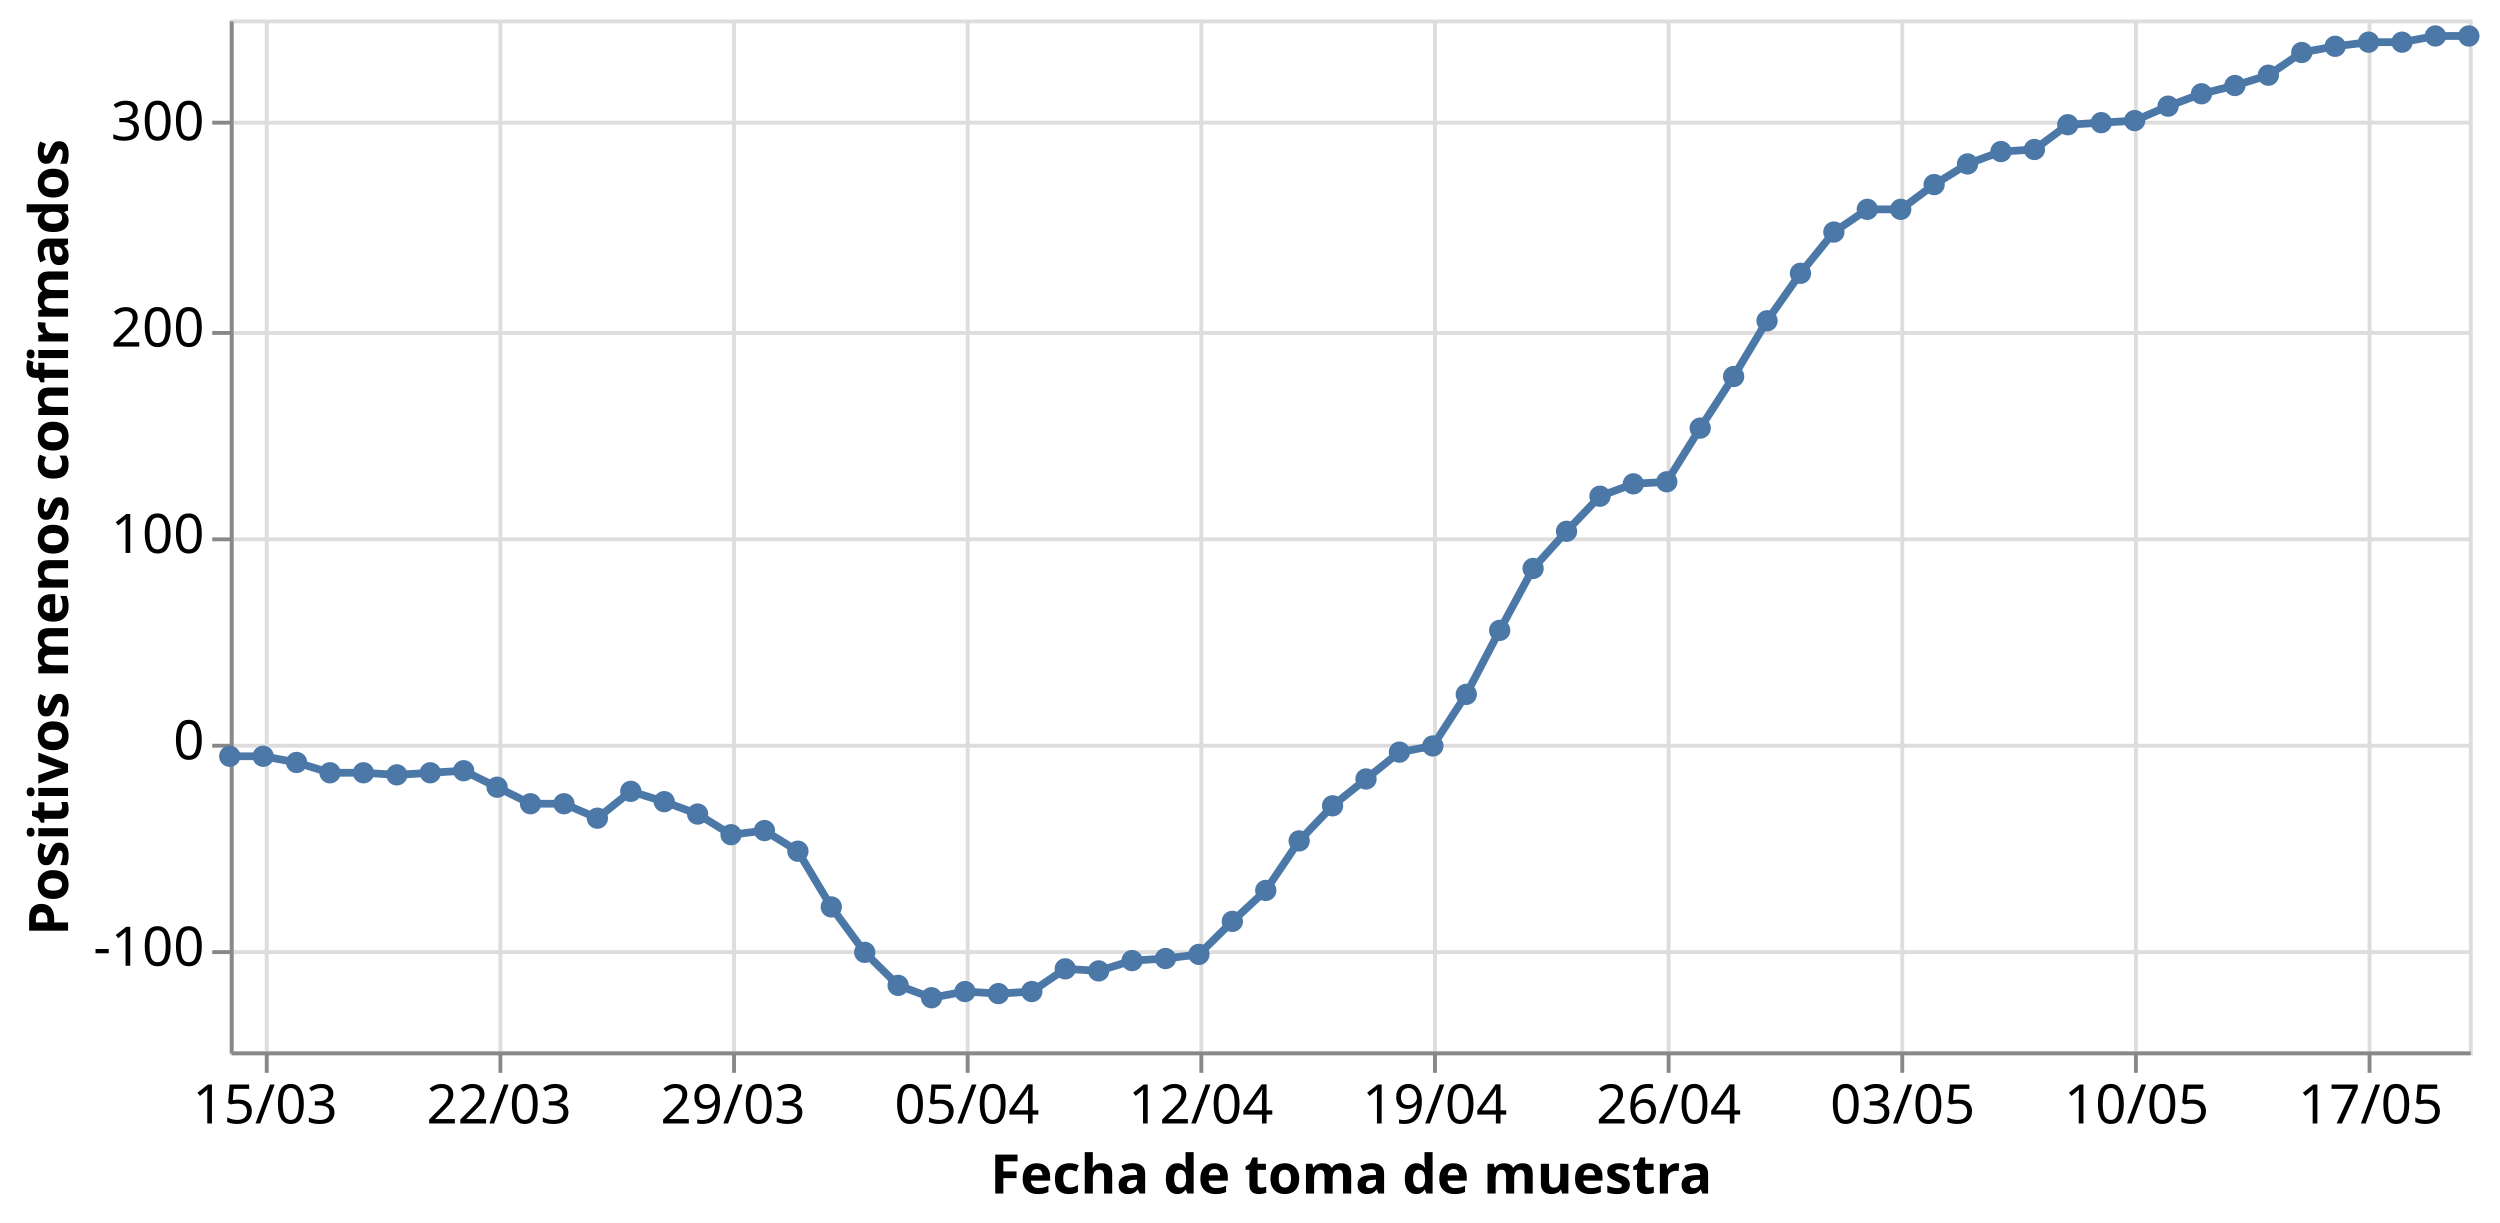
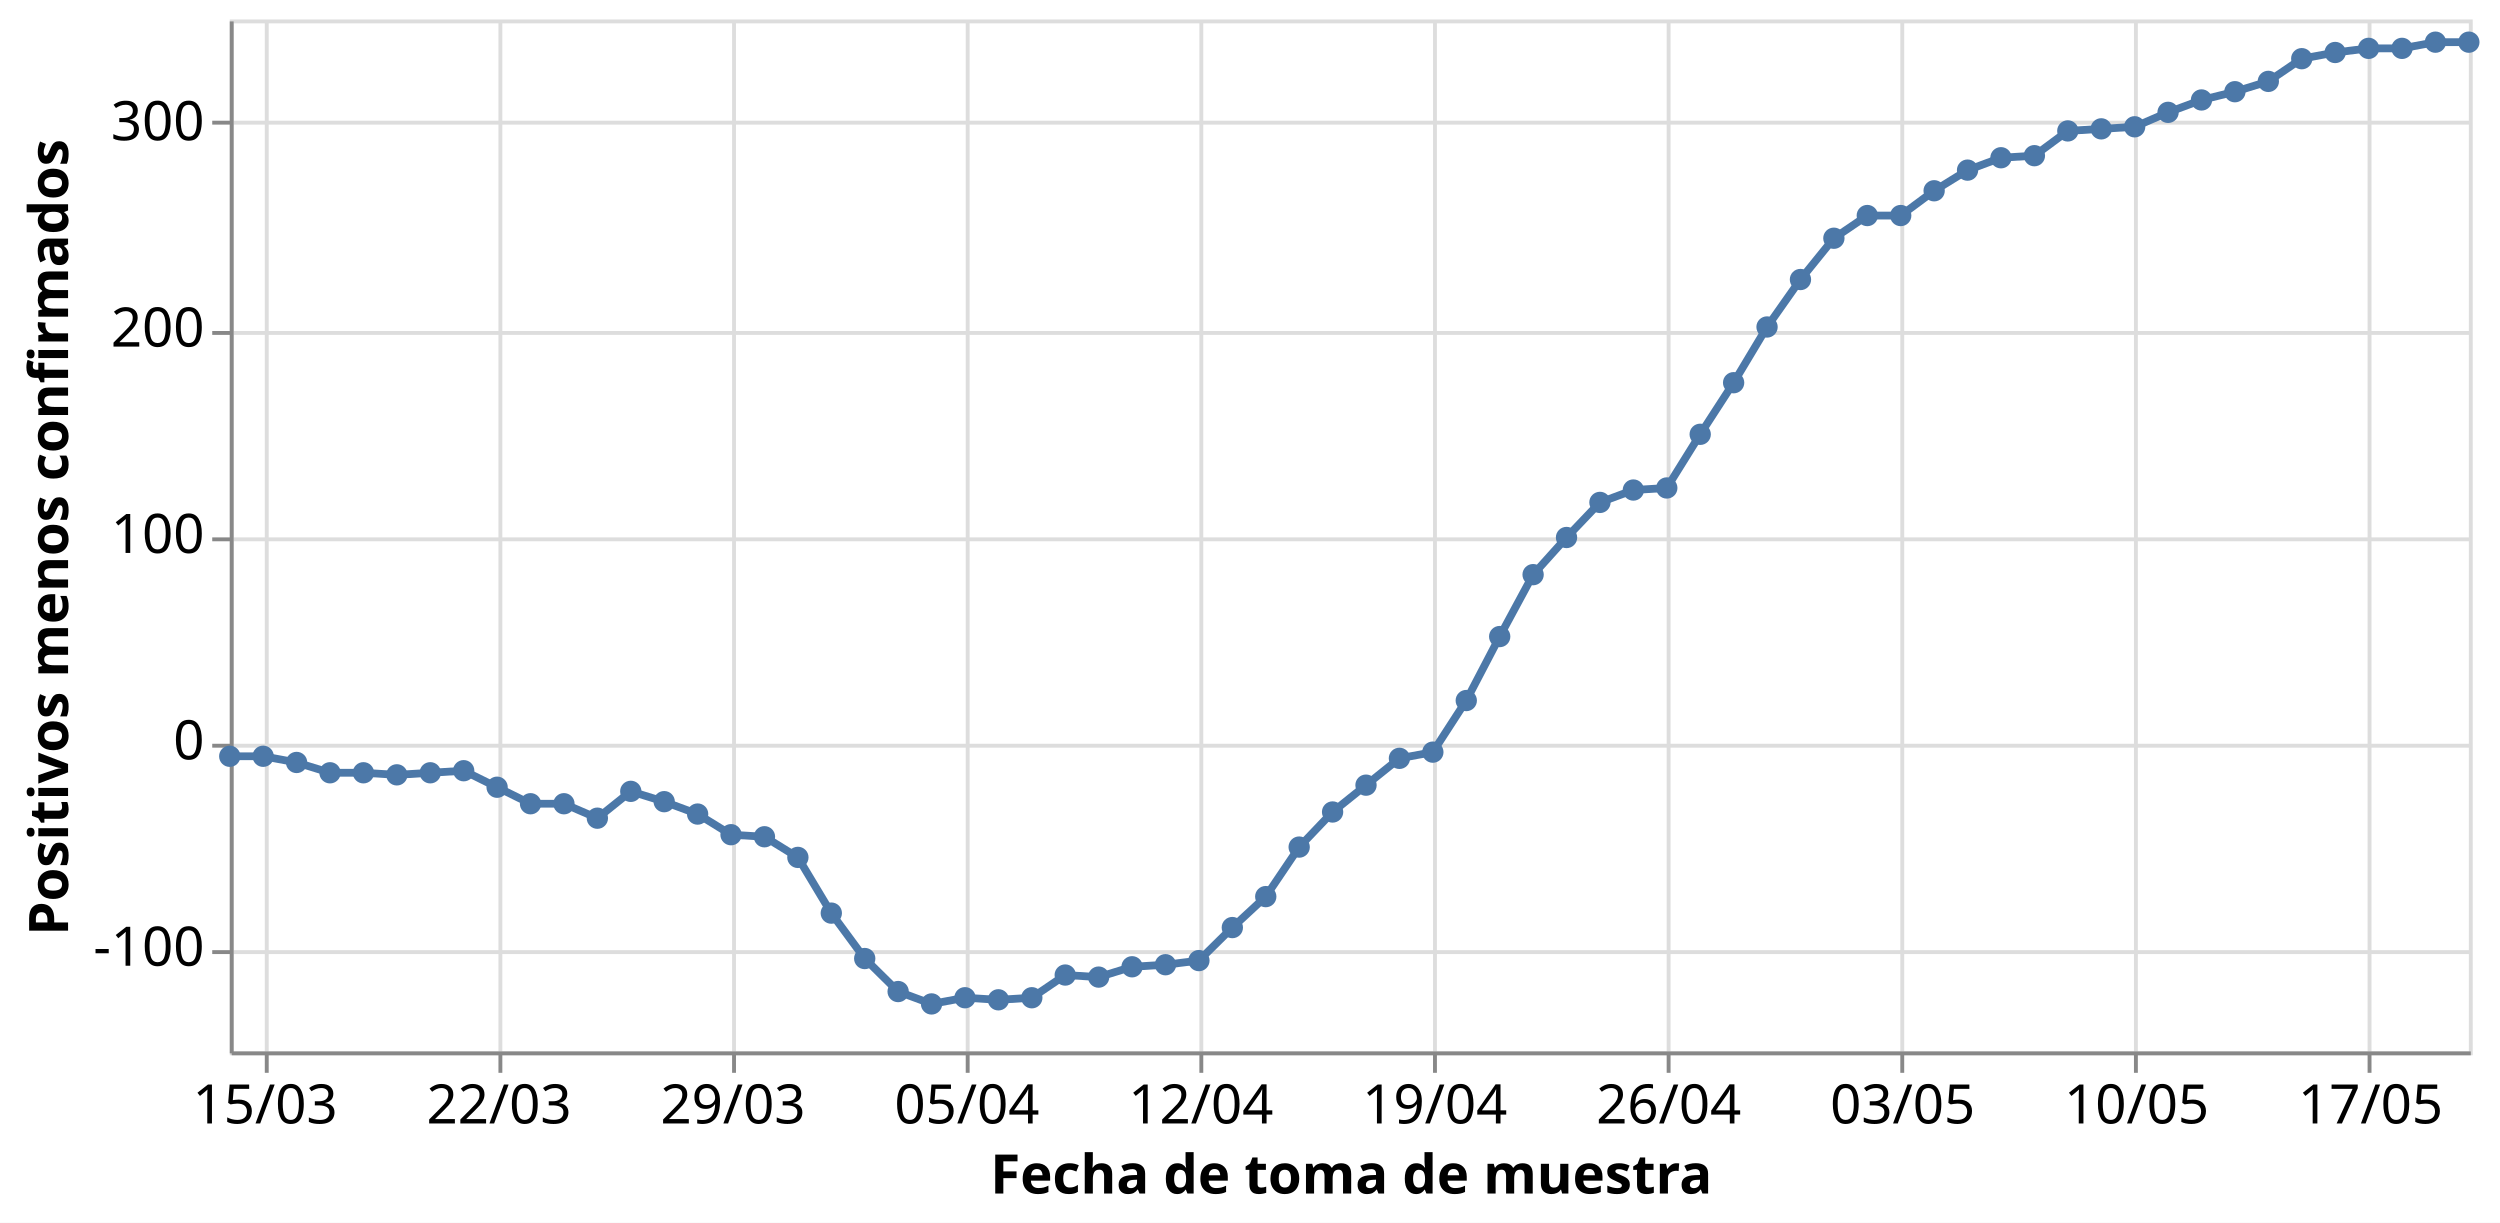
<svg xmlns="http://www.w3.org/2000/svg" class="marks" width="642" height="314" viewBox="0 0 642 314" version="1.1">
  <rect width="642" height="314" style="fill: white;" />
  <g transform="translate(59,5)">
    <g class="mark-group role-frame root">
      <g transform="translate(0,0)">
        <path class="background" d="M0.5,0.5h575v265h-575Z" style="fill: none; stroke: #ddd;" />
        <g>
          <g class="mark-group role-axis">
            <g transform="translate(0.5,265.5)">
              <path class="background" d="M0,0h0v0h0Z" style="pointer-events: none; fill: none;" />
              <g>
                <g class="mark-rule role-axis-grid" style="pointer-events: none;">
                  <line transform="translate(9,-265)" x2="0" y2="265" style="fill: none; stroke: #ddd; stroke-width: 1; opacity: 1;" />
                  <line transform="translate(69,-265)" x2="0" y2="265" style="fill: none; stroke: #ddd; stroke-width: 1; opacity: 1;" />
                  <line transform="translate(129,-265)" x2="0" y2="265" style="fill: none; stroke: #ddd; stroke-width: 1; opacity: 1;" />
                  <line transform="translate(189,-265)" x2="0" y2="265" style="fill: none; stroke: #ddd; stroke-width: 1; opacity: 1;" />
                  <line transform="translate(249,-265)" x2="0" y2="265" style="fill: none; stroke: #ddd; stroke-width: 1; opacity: 1;" />
                  <line transform="translate(309,-265)" x2="0" y2="265" style="fill: none; stroke: #ddd; stroke-width: 1; opacity: 1;" />
                  <line transform="translate(369,-265)" x2="0" y2="265" style="fill: none; stroke: #ddd; stroke-width: 1; opacity: 1;" />
                  <line transform="translate(429,-265)" x2="0" y2="265" style="fill: none; stroke: #ddd; stroke-width: 1; opacity: 1;" />
                  <line transform="translate(489,-265)" x2="0" y2="265" style="fill: none; stroke: #ddd; stroke-width: 1; opacity: 1;" />
                  <line transform="translate(549,-265)" x2="0" y2="265" style="fill: none; stroke: #ddd; stroke-width: 1; opacity: 1;" />
                </g>
              </g>
              <path class="foreground" d="" style="pointer-events: none; display: none; fill: none;" />
            </g>
          </g>
          <g class="mark-group role-axis">
            <g transform="translate(0.5,0.5)">
              <path class="background" d="M0,0h0v0h0Z" style="pointer-events: none; fill: none;" />
              <g>
                <g class="mark-rule role-axis-grid" style="pointer-events: none;">
                  <line transform="translate(0,239)" x2="575" y2="0" style="fill: none; stroke: #ddd; stroke-width: 1; opacity: 1;" />
                  <line transform="translate(0,186)" x2="575" y2="0" style="fill: none; stroke: #ddd; stroke-width: 1; opacity: 1;" />
                  <line transform="translate(0,133)" x2="575" y2="0" style="fill: none; stroke: #ddd; stroke-width: 1; opacity: 1;" />
                  <line transform="translate(0,80)" x2="575" y2="0" style="fill: none; stroke: #ddd; stroke-width: 1; opacity: 1;" />
                  <line transform="translate(0,26)" x2="575" y2="0" style="fill: none; stroke: #ddd; stroke-width: 1; opacity: 1;" />
                </g>
              </g>
              <path class="foreground" d="" style="pointer-events: none; display: none; fill: none;" />
            </g>
          </g>
          <g class="mark-group role-axis">
            <g transform="translate(0.5,265.5)">
              <path class="background" d="M0,0h0v0h0Z" style="pointer-events: none; fill: none;" />
              <g>
                <g class="mark-rule role-axis-tick" style="pointer-events: none;">
                  <line transform="translate(9,0)" x2="0" y2="5" style="fill: none; stroke: #888; stroke-width: 1; opacity: 1;" />
                  <line transform="translate(69,0)" x2="0" y2="5" style="fill: none; stroke: #888; stroke-width: 1; opacity: 1;" />
                  <line transform="translate(129,0)" x2="0" y2="5" style="fill: none; stroke: #888; stroke-width: 1; opacity: 1;" />
                  <line transform="translate(189,0)" x2="0" y2="5" style="fill: none; stroke: #888; stroke-width: 1; opacity: 1;" />
                  <line transform="translate(249,0)" x2="0" y2="5" style="fill: none; stroke: #888; stroke-width: 1; opacity: 1;" />
                  <line transform="translate(309,0)" x2="0" y2="5" style="fill: none; stroke: #888; stroke-width: 1; opacity: 1;" />
                  <line transform="translate(369,0)" x2="0" y2="5" style="fill: none; stroke: #888; stroke-width: 1; opacity: 1;" />
                  <line transform="translate(429,0)" x2="0" y2="5" style="fill: none; stroke: #888; stroke-width: 1; opacity: 1;" />
                  <line transform="translate(489,0)" x2="0" y2="5" style="fill: none; stroke: #888; stroke-width: 1; opacity: 1;" />
                  <line transform="translate(549,0)" x2="0" y2="5" style="fill: none; stroke: #888; stroke-width: 1; opacity: 1;" />
                </g>
                <g class="mark-text role-axis-label" style="pointer-events: none;">
                  <text text-anchor="middle" transform="translate(8.58209,18)" style="font-family: sans-serif; font-size: 14px; fill: #000; opacity: 1;">15/03</text>
                  <text text-anchor="middle" transform="translate(68.65672,18)" style="font-family: sans-serif; font-size: 14px; fill: #000; opacity: 1;">22/03</text>
                  <text text-anchor="middle" transform="translate(128.7313,18)" style="font-family: sans-serif; font-size: 14px; fill: #000; opacity: 1;">29/03</text>
                  <text text-anchor="middle" transform="translate(188.806,18)" style="font-family: sans-serif; font-size: 14px; fill: #000; opacity: 1;">05/04</text>
                  <text text-anchor="middle" transform="translate(248.8806,18)" style="font-family: sans-serif; font-size: 14px; fill: #000; opacity: 1;">12/04</text>
                  <text text-anchor="middle" transform="translate(308.9552,18)" style="font-family: sans-serif; font-size: 14px; fill: #000; opacity: 1;">19/04</text>
                  <text text-anchor="middle" transform="translate(369.0299,18)" style="font-family: sans-serif; font-size: 14px; fill: #000; opacity: 1;">26/04</text>
                  <text text-anchor="middle" transform="translate(429.1045,18)" style="font-family: sans-serif; font-size: 14px; fill: #000; opacity: 1;">03/05</text>
                  <text text-anchor="middle" transform="translate(489.1791,18)" style="font-family: sans-serif; font-size: 14px; fill: #000; opacity: 1;">10/05</text>
                  <text text-anchor="middle" transform="translate(549.2537,18)" style="font-family: sans-serif; font-size: 14px; fill: #000; opacity: 1;">17/05</text>
                </g>
                <g class="mark-rule role-axis-domain" style="pointer-events: none;">
                  <line transform="translate(0,0)" x2="575" y2="0" style="fill: none; stroke: #888; stroke-width: 1; opacity: 1;" />
                </g>
                <g class="mark-text role-axis-title" style="pointer-events: none;">
                  <text text-anchor="middle" transform="translate(287.5,36)" style="font-family: sans-serif; font-size: 14px; font-weight: bold; fill: #000; opacity: 1;">Fecha de toma de muestra</text>
                </g>
              </g>
              <path class="foreground" d="" style="pointer-events: none; display: none; fill: none;" />
            </g>
          </g>
          <g class="mark-group role-axis">
            <g transform="translate(0.5,0.5)">
              <path class="background" d="M0,0h0v0h0Z" style="pointer-events: none; fill: none;" />
              <g>
                <g class="mark-rule role-axis-tick" style="pointer-events: none;">
                  <line transform="translate(0,239)" x2="-5" y2="0" style="fill: none; stroke: #888; stroke-width: 1; opacity: 1;" />
                  <line transform="translate(0,186)" x2="-5" y2="0" style="fill: none; stroke: #888; stroke-width: 1; opacity: 1;" />
                  <line transform="translate(0,133)" x2="-5" y2="0" style="fill: none; stroke: #888; stroke-width: 1; opacity: 1;" />
                  <line transform="translate(0,80)" x2="-5" y2="0" style="fill: none; stroke: #888; stroke-width: 1; opacity: 1;" />
                  <line transform="translate(0,26)" x2="-5" y2="0" style="fill: none; stroke: #888; stroke-width: 1; opacity: 1;" />
                </g>
                <g class="mark-text role-axis-label" style="pointer-events: none;">
                  <text text-anchor="end" transform="translate(-7,242.5)" style="font-family: sans-serif; font-size: 14px; fill: #000; opacity: 1;">-100</text>
                  <text text-anchor="end" transform="translate(-7,189.5)" style="font-family: sans-serif; font-size: 14px; fill: #000; opacity: 1;">0</text>
                  <text text-anchor="end" transform="translate(-7,136.5)" style="font-family: sans-serif; font-size: 14px; fill: #000; opacity: 1;">100</text>
                  <text text-anchor="end" transform="translate(-7,83.5)" style="font-family: sans-serif; font-size: 14px; fill: #000; opacity: 1;">200</text>
                  <text text-anchor="end" transform="translate(-7,30.5)" style="font-family: sans-serif; font-size: 14px; fill: #000; opacity: 1;">300</text>
                </g>
                <g class="mark-rule role-axis-domain" style="pointer-events: none;">
                  <line transform="translate(0,265)" x2="0" y2="-265" style="fill: none; stroke: #888; stroke-width: 1; opacity: 1;" />
                </g>
                <g class="mark-text role-axis-title" style="pointer-events: none;">
                  <text text-anchor="middle" transform="translate(-39.02051,132.5) rotate(-90) translate(0,-3)" style="font-family: sans-serif; font-size: 14px; font-weight: bold; fill: #000; opacity: 1;">Positivos menos confirmados</text>
                </g>
              </g>
              <path class="foreground" d="" style="pointer-events: none; display: none; fill: none;" />
            </g>
          </g>
          <g class="mark-line role-mark layer_0_marks">
-             <path d="M0,189.21L8.582,189.21L17.164,190.8L25.746,193.45L34.328,193.45L42.91,193.98L51.493,193.45L60.075,192.92L68.657,197.16L77.239,201.4L85.821,201.4L94.403,205.11L102.985,198.22L111.567,200.87L120.149,204.05L128.731,209.35L137.313,208.29L145.896,213.59L154.478,227.9L163.06,239.56L171.642,248.04L180.224,251.22L188.806,249.63L197.388,250.16L205.97,249.63L214.552,243.8L223.134,244.33L231.716,241.68L240.299,241.15L248.881,240.09L257.463,231.61L266.045,223.66L274.627,210.94L283.209,201.93L291.791,195.04L300.373,188.15L308.955,186.56L317.537,173.31L326.119,156.88L334.701,140.98L343.284,131.44L351.866,122.43L360.448,119.25L369.03,118.72L377.612,104.94L386.194,91.69L394.776,77.38L403.358,65.19L411.94,54.59L420.522,48.76L429.104,48.76L437.687,42.4L446.269,37.1L454.851,33.92L463.433,33.39L472.015,27.03L480.597,26.5L489.179,25.97L497.761,22.26L506.343,19.08L514.925,16.96L523.507,14.31L532.09,8.48L540.672,6.89L549.254,5.83L557.836,5.83L566.418,4.24L575,4.24" style="fill: none; stroke: #4c78a8; stroke-width: 2;" />
+             <path d="M0,189.21L8.582,189.21L17.164,190.8L25.746,193.45L34.328,193.45L42.91,193.98L51.493,193.45L60.075,192.92L68.657,197.16L77.239,201.4L85.821,201.4L94.403,205.11L102.985,198.22L111.567,200.87L120.149,204.05L128.731,209.35L137.313,209.88L145.896,215.18L154.478,229.49L163.06,241.15L171.642,249.63L180.224,252.81L188.806,251.22L197.388,251.75L205.97,251.22L214.552,245.39L223.134,245.92L231.716,243.27L240.299,242.74L248.881,241.68L257.463,233.2L266.045,225.25L274.627,212.53L283.209,203.52L291.791,196.63L300.373,189.74L308.955,188.15L317.537,174.9L326.119,158.47L334.701,142.57L343.284,133.03L351.866,124.02L360.448,120.84L369.03,120.31L377.612,106.53L386.194,93.28L394.776,78.97L403.358,66.78L411.94,56.18L420.522,50.35L429.104,50.35L437.687,43.99L446.269,38.69L454.851,35.51L463.433,34.98L472.015,28.62L480.597,28.09L489.179,27.56L497.761,23.85L506.343,20.67L514.925,18.55L523.507,15.9L532.09,10.07L540.672,8.48L549.254,7.42L557.836,7.42L566.418,5.83L575,5.83" style="fill: none; stroke: #4c78a8; stroke-width: 2;" />
          </g>
          <g class="mark-symbol role-mark layer_1_marks">
            <path transform="translate(0,189.21)" d="M2.739,0A2.739,2.739,0,1,1,-2.739,0A2.739,2.739,0,1,1,2.739,0" style="fill: #4c78a8; stroke-width: 2; opacity: 1;" />
            <path transform="translate(8.58209,189.21)" d="M2.739,0A2.739,2.739,0,1,1,-2.739,0A2.739,2.739,0,1,1,2.739,0" style="fill: #4c78a8; stroke-width: 2; opacity: 1;" />
            <path transform="translate(17.16418,190.8)" d="M2.739,0A2.739,2.739,0,1,1,-2.739,0A2.739,2.739,0,1,1,2.739,0" style="fill: #4c78a8; stroke-width: 2; opacity: 1;" />
            <path transform="translate(25.74627,193.45)" d="M2.739,0A2.739,2.739,0,1,1,-2.739,0A2.739,2.739,0,1,1,2.739,0" style="fill: #4c78a8; stroke-width: 2; opacity: 1;" />
            <path transform="translate(34.32836,193.45)" d="M2.739,0A2.739,2.739,0,1,1,-2.739,0A2.739,2.739,0,1,1,2.739,0" style="fill: #4c78a8; stroke-width: 2; opacity: 1;" />
            <path transform="translate(42.91045,193.98)" d="M2.739,0A2.739,2.739,0,1,1,-2.739,0A2.739,2.739,0,1,1,2.739,0" style="fill: #4c78a8; stroke-width: 2; opacity: 1;" />
            <path transform="translate(51.49254,193.45)" d="M2.739,0A2.739,2.739,0,1,1,-2.739,0A2.739,2.739,0,1,1,2.739,0" style="fill: #4c78a8; stroke-width: 2; opacity: 1;" />
            <path transform="translate(60.07463,192.92)" d="M2.739,0A2.739,2.739,0,1,1,-2.739,0A2.739,2.739,0,1,1,2.739,0" style="fill: #4c78a8; stroke-width: 2; opacity: 1;" />
            <path transform="translate(68.65672,197.16)" d="M2.739,0A2.739,2.739,0,1,1,-2.739,0A2.739,2.739,0,1,1,2.739,0" style="fill: #4c78a8; stroke-width: 2; opacity: 1;" />
            <path transform="translate(77.23881,201.4)" d="M2.739,0A2.739,2.739,0,1,1,-2.739,0A2.739,2.739,0,1,1,2.739,0" style="fill: #4c78a8; stroke-width: 2; opacity: 1;" />
            <path transform="translate(85.8209,201.4)" d="M2.739,0A2.739,2.739,0,1,1,-2.739,0A2.739,2.739,0,1,1,2.739,0" style="fill: #4c78a8; stroke-width: 2; opacity: 1;" />
            <path transform="translate(94.40299,205.11)" d="M2.739,0A2.739,2.739,0,1,1,-2.739,0A2.739,2.739,0,1,1,2.739,0" style="fill: #4c78a8; stroke-width: 2; opacity: 1;" />
            <path transform="translate(102.9851,198.22)" d="M2.739,0A2.739,2.739,0,1,1,-2.739,0A2.739,2.739,0,1,1,2.739,0" style="fill: #4c78a8; stroke-width: 2; opacity: 1;" />
            <path transform="translate(111.5672,200.87)" d="M2.739,0A2.739,2.739,0,1,1,-2.739,0A2.739,2.739,0,1,1,2.739,0" style="fill: #4c78a8; stroke-width: 2; opacity: 1;" />
            <path transform="translate(120.1493,204.05)" d="M2.739,0A2.739,2.739,0,1,1,-2.739,0A2.739,2.739,0,1,1,2.739,0" style="fill: #4c78a8; stroke-width: 2; opacity: 1;" />
            <path transform="translate(128.7313,209.35)" d="M2.739,0A2.739,2.739,0,1,1,-2.739,0A2.739,2.739,0,1,1,2.739,0" style="fill: #4c78a8; stroke-width: 2; opacity: 1;" />
-             <path transform="translate(137.3134,208.29)" d="M2.739,0A2.739,2.739,0,1,1,-2.739,0A2.739,2.739,0,1,1,2.739,0" style="fill: #4c78a8; stroke-width: 2; opacity: 1;" />
-             <path transform="translate(145.8955,213.59)" d="M2.739,0A2.739,2.739,0,1,1,-2.739,0A2.739,2.739,0,1,1,2.739,0" style="fill: #4c78a8; stroke-width: 2; opacity: 1;" />
-             <path transform="translate(154.4776,227.9)" d="M2.739,0A2.739,2.739,0,1,1,-2.739,0A2.739,2.739,0,1,1,2.739,0" style="fill: #4c78a8; stroke-width: 2; opacity: 1;" />
-             <path transform="translate(163.0597,239.56)" d="M2.739,0A2.739,2.739,0,1,1,-2.739,0A2.739,2.739,0,1,1,2.739,0" style="fill: #4c78a8; stroke-width: 2; opacity: 1;" />
-             <path transform="translate(171.6418,248.04)" d="M2.739,0A2.739,2.739,0,1,1,-2.739,0A2.739,2.739,0,1,1,2.739,0" style="fill: #4c78a8; stroke-width: 2; opacity: 1;" />
-             <path transform="translate(180.2239,251.22)" d="M2.739,0A2.739,2.739,0,1,1,-2.739,0A2.739,2.739,0,1,1,2.739,0" style="fill: #4c78a8; stroke-width: 2; opacity: 1;" />
-             <path transform="translate(188.806,249.63)" d="M2.739,0A2.739,2.739,0,1,1,-2.739,0A2.739,2.739,0,1,1,2.739,0" style="fill: #4c78a8; stroke-width: 2; opacity: 1;" />
-             <path transform="translate(197.3881,250.16)" d="M2.739,0A2.739,2.739,0,1,1,-2.739,0A2.739,2.739,0,1,1,2.739,0" style="fill: #4c78a8; stroke-width: 2; opacity: 1;" />
-             <path transform="translate(205.9701,249.63)" d="M2.739,0A2.739,2.739,0,1,1,-2.739,0A2.739,2.739,0,1,1,2.739,0" style="fill: #4c78a8; stroke-width: 2; opacity: 1;" />
-             <path transform="translate(214.5522,243.8)" d="M2.739,0A2.739,2.739,0,1,1,-2.739,0A2.739,2.739,0,1,1,2.739,0" style="fill: #4c78a8; stroke-width: 2; opacity: 1;" />
-             <path transform="translate(223.1343,244.33)" d="M2.739,0A2.739,2.739,0,1,1,-2.739,0A2.739,2.739,0,1,1,2.739,0" style="fill: #4c78a8; stroke-width: 2; opacity: 1;" />
-             <path transform="translate(231.7164,241.68)" d="M2.739,0A2.739,2.739,0,1,1,-2.739,0A2.739,2.739,0,1,1,2.739,0" style="fill: #4c78a8; stroke-width: 2; opacity: 1;" />
-             <path transform="translate(240.2985,241.15)" d="M2.739,0A2.739,2.739,0,1,1,-2.739,0A2.739,2.739,0,1,1,2.739,0" style="fill: #4c78a8; stroke-width: 2; opacity: 1;" />
-             <path transform="translate(248.8806,240.09)" d="M2.739,0A2.739,2.739,0,1,1,-2.739,0A2.739,2.739,0,1,1,2.739,0" style="fill: #4c78a8; stroke-width: 2; opacity: 1;" />
-             <path transform="translate(257.4627,231.61)" d="M2.739,0A2.739,2.739,0,1,1,-2.739,0A2.739,2.739,0,1,1,2.739,0" style="fill: #4c78a8; stroke-width: 2; opacity: 1;" />
-             <path transform="translate(266.0448,223.66)" d="M2.739,0A2.739,2.739,0,1,1,-2.739,0A2.739,2.739,0,1,1,2.739,0" style="fill: #4c78a8; stroke-width: 2; opacity: 1;" />
-             <path transform="translate(274.6269,210.94)" d="M2.739,0A2.739,2.739,0,1,1,-2.739,0A2.739,2.739,0,1,1,2.739,0" style="fill: #4c78a8; stroke-width: 2; opacity: 1;" />
-             <path transform="translate(283.209,201.93)" d="M2.739,0A2.739,2.739,0,1,1,-2.739,0A2.739,2.739,0,1,1,2.739,0" style="fill: #4c78a8; stroke-width: 2; opacity: 1;" />
-             <path transform="translate(291.791,195.04)" d="M2.739,0A2.739,2.739,0,1,1,-2.739,0A2.739,2.739,0,1,1,2.739,0" style="fill: #4c78a8; stroke-width: 2; opacity: 1;" />
-             <path transform="translate(300.3731,188.15)" d="M2.739,0A2.739,2.739,0,1,1,-2.739,0A2.739,2.739,0,1,1,2.739,0" style="fill: #4c78a8; stroke-width: 2; opacity: 1;" />
-             <path transform="translate(308.9552,186.56)" d="M2.739,0A2.739,2.739,0,1,1,-2.739,0A2.739,2.739,0,1,1,2.739,0" style="fill: #4c78a8; stroke-width: 2; opacity: 1;" />
-             <path transform="translate(317.5373,173.31)" d="M2.739,0A2.739,2.739,0,1,1,-2.739,0A2.739,2.739,0,1,1,2.739,0" style="fill: #4c78a8; stroke-width: 2; opacity: 1;" />
-             <path transform="translate(326.1194,156.88)" d="M2.739,0A2.739,2.739,0,1,1,-2.739,0A2.739,2.739,0,1,1,2.739,0" style="fill: #4c78a8; stroke-width: 2; opacity: 1;" />
-             <path transform="translate(334.7015,140.98)" d="M2.739,0A2.739,2.739,0,1,1,-2.739,0A2.739,2.739,0,1,1,2.739,0" style="fill: #4c78a8; stroke-width: 2; opacity: 1;" />
-             <path transform="translate(343.2836,131.44)" d="M2.739,0A2.739,2.739,0,1,1,-2.739,0A2.739,2.739,0,1,1,2.739,0" style="fill: #4c78a8; stroke-width: 2; opacity: 1;" />
-             <path transform="translate(351.8657,122.43)" d="M2.739,0A2.739,2.739,0,1,1,-2.739,0A2.739,2.739,0,1,1,2.739,0" style="fill: #4c78a8; stroke-width: 2; opacity: 1;" />
-             <path transform="translate(360.4478,119.25)" d="M2.739,0A2.739,2.739,0,1,1,-2.739,0A2.739,2.739,0,1,1,2.739,0" style="fill: #4c78a8; stroke-width: 2; opacity: 1;" />
-             <path transform="translate(369.0299,118.72)" d="M2.739,0A2.739,2.739,0,1,1,-2.739,0A2.739,2.739,0,1,1,2.739,0" style="fill: #4c78a8; stroke-width: 2; opacity: 1;" />
-             <path transform="translate(377.6119,104.94)" d="M2.739,0A2.739,2.739,0,1,1,-2.739,0A2.739,2.739,0,1,1,2.739,0" style="fill: #4c78a8; stroke-width: 2; opacity: 1;" />
-             <path transform="translate(386.194,91.69)" d="M2.739,0A2.739,2.739,0,1,1,-2.739,0A2.739,2.739,0,1,1,2.739,0" style="fill: #4c78a8; stroke-width: 2; opacity: 1;" />
-             <path transform="translate(394.7761,77.38)" d="M2.739,0A2.739,2.739,0,1,1,-2.739,0A2.739,2.739,0,1,1,2.739,0" style="fill: #4c78a8; stroke-width: 2; opacity: 1;" />
-             <path transform="translate(403.3582,65.19)" d="M2.739,0A2.739,2.739,0,1,1,-2.739,0A2.739,2.739,0,1,1,2.739,0" style="fill: #4c78a8; stroke-width: 2; opacity: 1;" />
-             <path transform="translate(411.9403,54.59)" d="M2.739,0A2.739,2.739,0,1,1,-2.739,0A2.739,2.739,0,1,1,2.739,0" style="fill: #4c78a8; stroke-width: 2; opacity: 1;" />
-             <path transform="translate(420.5224,48.76)" d="M2.739,0A2.739,2.739,0,1,1,-2.739,0A2.739,2.739,0,1,1,2.739,0" style="fill: #4c78a8; stroke-width: 2; opacity: 1;" />
-             <path transform="translate(429.1045,48.76)" d="M2.739,0A2.739,2.739,0,1,1,-2.739,0A2.739,2.739,0,1,1,2.739,0" style="fill: #4c78a8; stroke-width: 2; opacity: 1;" />
-             <path transform="translate(437.6866,42.4)" d="M2.739,0A2.739,2.739,0,1,1,-2.739,0A2.739,2.739,0,1,1,2.739,0" style="fill: #4c78a8; stroke-width: 2; opacity: 1;" />
-             <path transform="translate(446.2687,37.1)" d="M2.739,0A2.739,2.739,0,1,1,-2.739,0A2.739,2.739,0,1,1,2.739,0" style="fill: #4c78a8; stroke-width: 2; opacity: 1;" />
-             <path transform="translate(454.8507,33.92)" d="M2.739,0A2.739,2.739,0,1,1,-2.739,0A2.739,2.739,0,1,1,2.739,0" style="fill: #4c78a8; stroke-width: 2; opacity: 1;" />
-             <path transform="translate(463.4328,33.39)" d="M2.739,0A2.739,2.739,0,1,1,-2.739,0A2.739,2.739,0,1,1,2.739,0" style="fill: #4c78a8; stroke-width: 2; opacity: 1;" />
-             <path transform="translate(472.0149,27.03)" d="M2.739,0A2.739,2.739,0,1,1,-2.739,0A2.739,2.739,0,1,1,2.739,0" style="fill: #4c78a8; stroke-width: 2; opacity: 1;" />
-             <path transform="translate(480.597,26.5)" d="M2.739,0A2.739,2.739,0,1,1,-2.739,0A2.739,2.739,0,1,1,2.739,0" style="fill: #4c78a8; stroke-width: 2; opacity: 1;" />
-             <path transform="translate(489.1791,25.97)" d="M2.739,0A2.739,2.739,0,1,1,-2.739,0A2.739,2.739,0,1,1,2.739,0" style="fill: #4c78a8; stroke-width: 2; opacity: 1;" />
-             <path transform="translate(497.7612,22.26)" d="M2.739,0A2.739,2.739,0,1,1,-2.739,0A2.739,2.739,0,1,1,2.739,0" style="fill: #4c78a8; stroke-width: 2; opacity: 1;" />
-             <path transform="translate(506.3433,19.08)" d="M2.739,0A2.739,2.739,0,1,1,-2.739,0A2.739,2.739,0,1,1,2.739,0" style="fill: #4c78a8; stroke-width: 2; opacity: 1;" />
-             <path transform="translate(514.9254,16.96)" d="M2.739,0A2.739,2.739,0,1,1,-2.739,0A2.739,2.739,0,1,1,2.739,0" style="fill: #4c78a8; stroke-width: 2; opacity: 1;" />
-             <path transform="translate(523.5075,14.31)" d="M2.739,0A2.739,2.739,0,1,1,-2.739,0A2.739,2.739,0,1,1,2.739,0" style="fill: #4c78a8; stroke-width: 2; opacity: 1;" />
-             <path transform="translate(532.0896,8.48)" d="M2.739,0A2.739,2.739,0,1,1,-2.739,0A2.739,2.739,0,1,1,2.739,0" style="fill: #4c78a8; stroke-width: 2; opacity: 1;" />
-             <path transform="translate(540.6716,6.89)" d="M2.739,0A2.739,2.739,0,1,1,-2.739,0A2.739,2.739,0,1,1,2.739,0" style="fill: #4c78a8; stroke-width: 2; opacity: 1;" />
-             <path transform="translate(549.2537,5.83)" d="M2.739,0A2.739,2.739,0,1,1,-2.739,0A2.739,2.739,0,1,1,2.739,0" style="fill: #4c78a8; stroke-width: 2; opacity: 1;" />
-             <path transform="translate(557.8358,5.83)" d="M2.739,0A2.739,2.739,0,1,1,-2.739,0A2.739,2.739,0,1,1,2.739,0" style="fill: #4c78a8; stroke-width: 2; opacity: 1;" />
-             <path transform="translate(566.4179,4.24)" d="M2.739,0A2.739,2.739,0,1,1,-2.739,0A2.739,2.739,0,1,1,2.739,0" style="fill: #4c78a8; stroke-width: 2; opacity: 1;" />
-             <path transform="translate(575,4.24)" d="M2.739,0A2.739,2.739,0,1,1,-2.739,0A2.739,2.739,0,1,1,2.739,0" style="fill: #4c78a8; stroke-width: 2; opacity: 1;" />
+             <path transform="translate(137.3134,209.88)" d="M2.739,0A2.739,2.739,0,1,1,-2.739,0A2.739,2.739,0,1,1,2.739,0" style="fill: #4c78a8; stroke-width: 2; opacity: 1;" />
+             <path transform="translate(145.8955,215.18)" d="M2.739,0A2.739,2.739,0,1,1,-2.739,0A2.739,2.739,0,1,1,2.739,0" style="fill: #4c78a8; stroke-width: 2; opacity: 1;" />
+             <path transform="translate(154.4776,229.49)" d="M2.739,0A2.739,2.739,0,1,1,-2.739,0A2.739,2.739,0,1,1,2.739,0" style="fill: #4c78a8; stroke-width: 2; opacity: 1;" />
+             <path transform="translate(163.0597,241.15)" d="M2.739,0A2.739,2.739,0,1,1,-2.739,0A2.739,2.739,0,1,1,2.739,0" style="fill: #4c78a8; stroke-width: 2; opacity: 1;" />
+             <path transform="translate(171.6418,249.63)" d="M2.739,0A2.739,2.739,0,1,1,-2.739,0A2.739,2.739,0,1,1,2.739,0" style="fill: #4c78a8; stroke-width: 2; opacity: 1;" />
+             <path transform="translate(180.2239,252.81)" d="M2.739,0A2.739,2.739,0,1,1,-2.739,0A2.739,2.739,0,1,1,2.739,0" style="fill: #4c78a8; stroke-width: 2; opacity: 1;" />
+             <path transform="translate(188.806,251.22)" d="M2.739,0A2.739,2.739,0,1,1,-2.739,0A2.739,2.739,0,1,1,2.739,0" style="fill: #4c78a8; stroke-width: 2; opacity: 1;" />
+             <path transform="translate(197.3881,251.75)" d="M2.739,0A2.739,2.739,0,1,1,-2.739,0A2.739,2.739,0,1,1,2.739,0" style="fill: #4c78a8; stroke-width: 2; opacity: 1;" />
+             <path transform="translate(205.9701,251.22)" d="M2.739,0A2.739,2.739,0,1,1,-2.739,0A2.739,2.739,0,1,1,2.739,0" style="fill: #4c78a8; stroke-width: 2; opacity: 1;" />
+             <path transform="translate(214.5522,245.39)" d="M2.739,0A2.739,2.739,0,1,1,-2.739,0A2.739,2.739,0,1,1,2.739,0" style="fill: #4c78a8; stroke-width: 2; opacity: 1;" />
+             <path transform="translate(223.1343,245.92)" d="M2.739,0A2.739,2.739,0,1,1,-2.739,0A2.739,2.739,0,1,1,2.739,0" style="fill: #4c78a8; stroke-width: 2; opacity: 1;" />
+             <path transform="translate(231.7164,243.27)" d="M2.739,0A2.739,2.739,0,1,1,-2.739,0A2.739,2.739,0,1,1,2.739,0" style="fill: #4c78a8; stroke-width: 2; opacity: 1;" />
+             <path transform="translate(240.2985,242.74)" d="M2.739,0A2.739,2.739,0,1,1,-2.739,0A2.739,2.739,0,1,1,2.739,0" style="fill: #4c78a8; stroke-width: 2; opacity: 1;" />
+             <path transform="translate(248.8806,241.68)" d="M2.739,0A2.739,2.739,0,1,1,-2.739,0A2.739,2.739,0,1,1,2.739,0" style="fill: #4c78a8; stroke-width: 2; opacity: 1;" />
+             <path transform="translate(257.4627,233.2)" d="M2.739,0A2.739,2.739,0,1,1,-2.739,0A2.739,2.739,0,1,1,2.739,0" style="fill: #4c78a8; stroke-width: 2; opacity: 1;" />
+             <path transform="translate(266.0448,225.25)" d="M2.739,0A2.739,2.739,0,1,1,-2.739,0A2.739,2.739,0,1,1,2.739,0" style="fill: #4c78a8; stroke-width: 2; opacity: 1;" />
+             <path transform="translate(274.6269,212.53)" d="M2.739,0A2.739,2.739,0,1,1,-2.739,0A2.739,2.739,0,1,1,2.739,0" style="fill: #4c78a8; stroke-width: 2; opacity: 1;" />
+             <path transform="translate(283.209,203.52)" d="M2.739,0A2.739,2.739,0,1,1,-2.739,0A2.739,2.739,0,1,1,2.739,0" style="fill: #4c78a8; stroke-width: 2; opacity: 1;" />
+             <path transform="translate(291.791,196.63)" d="M2.739,0A2.739,2.739,0,1,1,-2.739,0A2.739,2.739,0,1,1,2.739,0" style="fill: #4c78a8; stroke-width: 2; opacity: 1;" />
+             <path transform="translate(300.3731,189.74)" d="M2.739,0A2.739,2.739,0,1,1,-2.739,0A2.739,2.739,0,1,1,2.739,0" style="fill: #4c78a8; stroke-width: 2; opacity: 1;" />
+             <path transform="translate(308.9552,188.15)" d="M2.739,0A2.739,2.739,0,1,1,-2.739,0A2.739,2.739,0,1,1,2.739,0" style="fill: #4c78a8; stroke-width: 2; opacity: 1;" />
+             <path transform="translate(317.5373,174.9)" d="M2.739,0A2.739,2.739,0,1,1,-2.739,0A2.739,2.739,0,1,1,2.739,0" style="fill: #4c78a8; stroke-width: 2; opacity: 1;" />
+             <path transform="translate(326.1194,158.47)" d="M2.739,0A2.739,2.739,0,1,1,-2.739,0A2.739,2.739,0,1,1,2.739,0" style="fill: #4c78a8; stroke-width: 2; opacity: 1;" />
+             <path transform="translate(334.7015,142.57)" d="M2.739,0A2.739,2.739,0,1,1,-2.739,0A2.739,2.739,0,1,1,2.739,0" style="fill: #4c78a8; stroke-width: 2; opacity: 1;" />
+             <path transform="translate(343.2836,133.03)" d="M2.739,0A2.739,2.739,0,1,1,-2.739,0A2.739,2.739,0,1,1,2.739,0" style="fill: #4c78a8; stroke-width: 2; opacity: 1;" />
+             <path transform="translate(351.8657,124.02)" d="M2.739,0A2.739,2.739,0,1,1,-2.739,0A2.739,2.739,0,1,1,2.739,0" style="fill: #4c78a8; stroke-width: 2; opacity: 1;" />
+             <path transform="translate(360.4478,120.84)" d="M2.739,0A2.739,2.739,0,1,1,-2.739,0A2.739,2.739,0,1,1,2.739,0" style="fill: #4c78a8; stroke-width: 2; opacity: 1;" />
+             <path transform="translate(369.0299,120.31)" d="M2.739,0A2.739,2.739,0,1,1,-2.739,0A2.739,2.739,0,1,1,2.739,0" style="fill: #4c78a8; stroke-width: 2; opacity: 1;" />
+             <path transform="translate(377.6119,106.53)" d="M2.739,0A2.739,2.739,0,1,1,-2.739,0A2.739,2.739,0,1,1,2.739,0" style="fill: #4c78a8; stroke-width: 2; opacity: 1;" />
+             <path transform="translate(386.194,93.28)" d="M2.739,0A2.739,2.739,0,1,1,-2.739,0A2.739,2.739,0,1,1,2.739,0" style="fill: #4c78a8; stroke-width: 2; opacity: 1;" />
+             <path transform="translate(394.7761,78.97)" d="M2.739,0A2.739,2.739,0,1,1,-2.739,0A2.739,2.739,0,1,1,2.739,0" style="fill: #4c78a8; stroke-width: 2; opacity: 1;" />
+             <path transform="translate(403.3582,66.78)" d="M2.739,0A2.739,2.739,0,1,1,-2.739,0A2.739,2.739,0,1,1,2.739,0" style="fill: #4c78a8; stroke-width: 2; opacity: 1;" />
+             <path transform="translate(411.9403,56.18)" d="M2.739,0A2.739,2.739,0,1,1,-2.739,0A2.739,2.739,0,1,1,2.739,0" style="fill: #4c78a8; stroke-width: 2; opacity: 1;" />
+             <path transform="translate(420.5224,50.35)" d="M2.739,0A2.739,2.739,0,1,1,-2.739,0A2.739,2.739,0,1,1,2.739,0" style="fill: #4c78a8; stroke-width: 2; opacity: 1;" />
+             <path transform="translate(429.1045,50.35)" d="M2.739,0A2.739,2.739,0,1,1,-2.739,0A2.739,2.739,0,1,1,2.739,0" style="fill: #4c78a8; stroke-width: 2; opacity: 1;" />
+             <path transform="translate(437.6866,43.99)" d="M2.739,0A2.739,2.739,0,1,1,-2.739,0A2.739,2.739,0,1,1,2.739,0" style="fill: #4c78a8; stroke-width: 2; opacity: 1;" />
+             <path transform="translate(446.2687,38.69)" d="M2.739,0A2.739,2.739,0,1,1,-2.739,0A2.739,2.739,0,1,1,2.739,0" style="fill: #4c78a8; stroke-width: 2; opacity: 1;" />
+             <path transform="translate(454.8507,35.51)" d="M2.739,0A2.739,2.739,0,1,1,-2.739,0A2.739,2.739,0,1,1,2.739,0" style="fill: #4c78a8; stroke-width: 2; opacity: 1;" />
+             <path transform="translate(463.4328,34.98)" d="M2.739,0A2.739,2.739,0,1,1,-2.739,0A2.739,2.739,0,1,1,2.739,0" style="fill: #4c78a8; stroke-width: 2; opacity: 1;" />
+             <path transform="translate(472.0149,28.62)" d="M2.739,0A2.739,2.739,0,1,1,-2.739,0A2.739,2.739,0,1,1,2.739,0" style="fill: #4c78a8; stroke-width: 2; opacity: 1;" />
+             <path transform="translate(480.597,28.09)" d="M2.739,0A2.739,2.739,0,1,1,-2.739,0A2.739,2.739,0,1,1,2.739,0" style="fill: #4c78a8; stroke-width: 2; opacity: 1;" />
+             <path transform="translate(489.1791,27.56)" d="M2.739,0A2.739,2.739,0,1,1,-2.739,0A2.739,2.739,0,1,1,2.739,0" style="fill: #4c78a8; stroke-width: 2; opacity: 1;" />
+             <path transform="translate(497.7612,23.85)" d="M2.739,0A2.739,2.739,0,1,1,-2.739,0A2.739,2.739,0,1,1,2.739,0" style="fill: #4c78a8; stroke-width: 2; opacity: 1;" />
+             <path transform="translate(506.3433,20.67)" d="M2.739,0A2.739,2.739,0,1,1,-2.739,0A2.739,2.739,0,1,1,2.739,0" style="fill: #4c78a8; stroke-width: 2; opacity: 1;" />
+             <path transform="translate(514.9254,18.55)" d="M2.739,0A2.739,2.739,0,1,1,-2.739,0A2.739,2.739,0,1,1,2.739,0" style="fill: #4c78a8; stroke-width: 2; opacity: 1;" />
+             <path transform="translate(523.5075,15.9)" d="M2.739,0A2.739,2.739,0,1,1,-2.739,0A2.739,2.739,0,1,1,2.739,0" style="fill: #4c78a8; stroke-width: 2; opacity: 1;" />
+             <path transform="translate(532.0896,10.07)" d="M2.739,0A2.739,2.739,0,1,1,-2.739,0A2.739,2.739,0,1,1,2.739,0" style="fill: #4c78a8; stroke-width: 2; opacity: 1;" />
+             <path transform="translate(540.6716,8.48)" d="M2.739,0A2.739,2.739,0,1,1,-2.739,0A2.739,2.739,0,1,1,2.739,0" style="fill: #4c78a8; stroke-width: 2; opacity: 1;" />
+             <path transform="translate(549.2537,7.42)" d="M2.739,0A2.739,2.739,0,1,1,-2.739,0A2.739,2.739,0,1,1,2.739,0" style="fill: #4c78a8; stroke-width: 2; opacity: 1;" />
+             <path transform="translate(557.8358,7.42)" d="M2.739,0A2.739,2.739,0,1,1,-2.739,0A2.739,2.739,0,1,1,2.739,0" style="fill: #4c78a8; stroke-width: 2; opacity: 1;" />
+             <path transform="translate(566.4179,5.83)" d="M2.739,0A2.739,2.739,0,1,1,-2.739,0A2.739,2.739,0,1,1,2.739,0" style="fill: #4c78a8; stroke-width: 2; opacity: 1;" />
+             <path transform="translate(575,5.83)" d="M2.739,0A2.739,2.739,0,1,1,-2.739,0A2.739,2.739,0,1,1,2.739,0" style="fill: #4c78a8; stroke-width: 2; opacity: 1;" />
          </g>
        </g>
        <path class="foreground" d="" style="display: none; fill: none;" />
      </g>
    </g>
  </g>
</svg>
